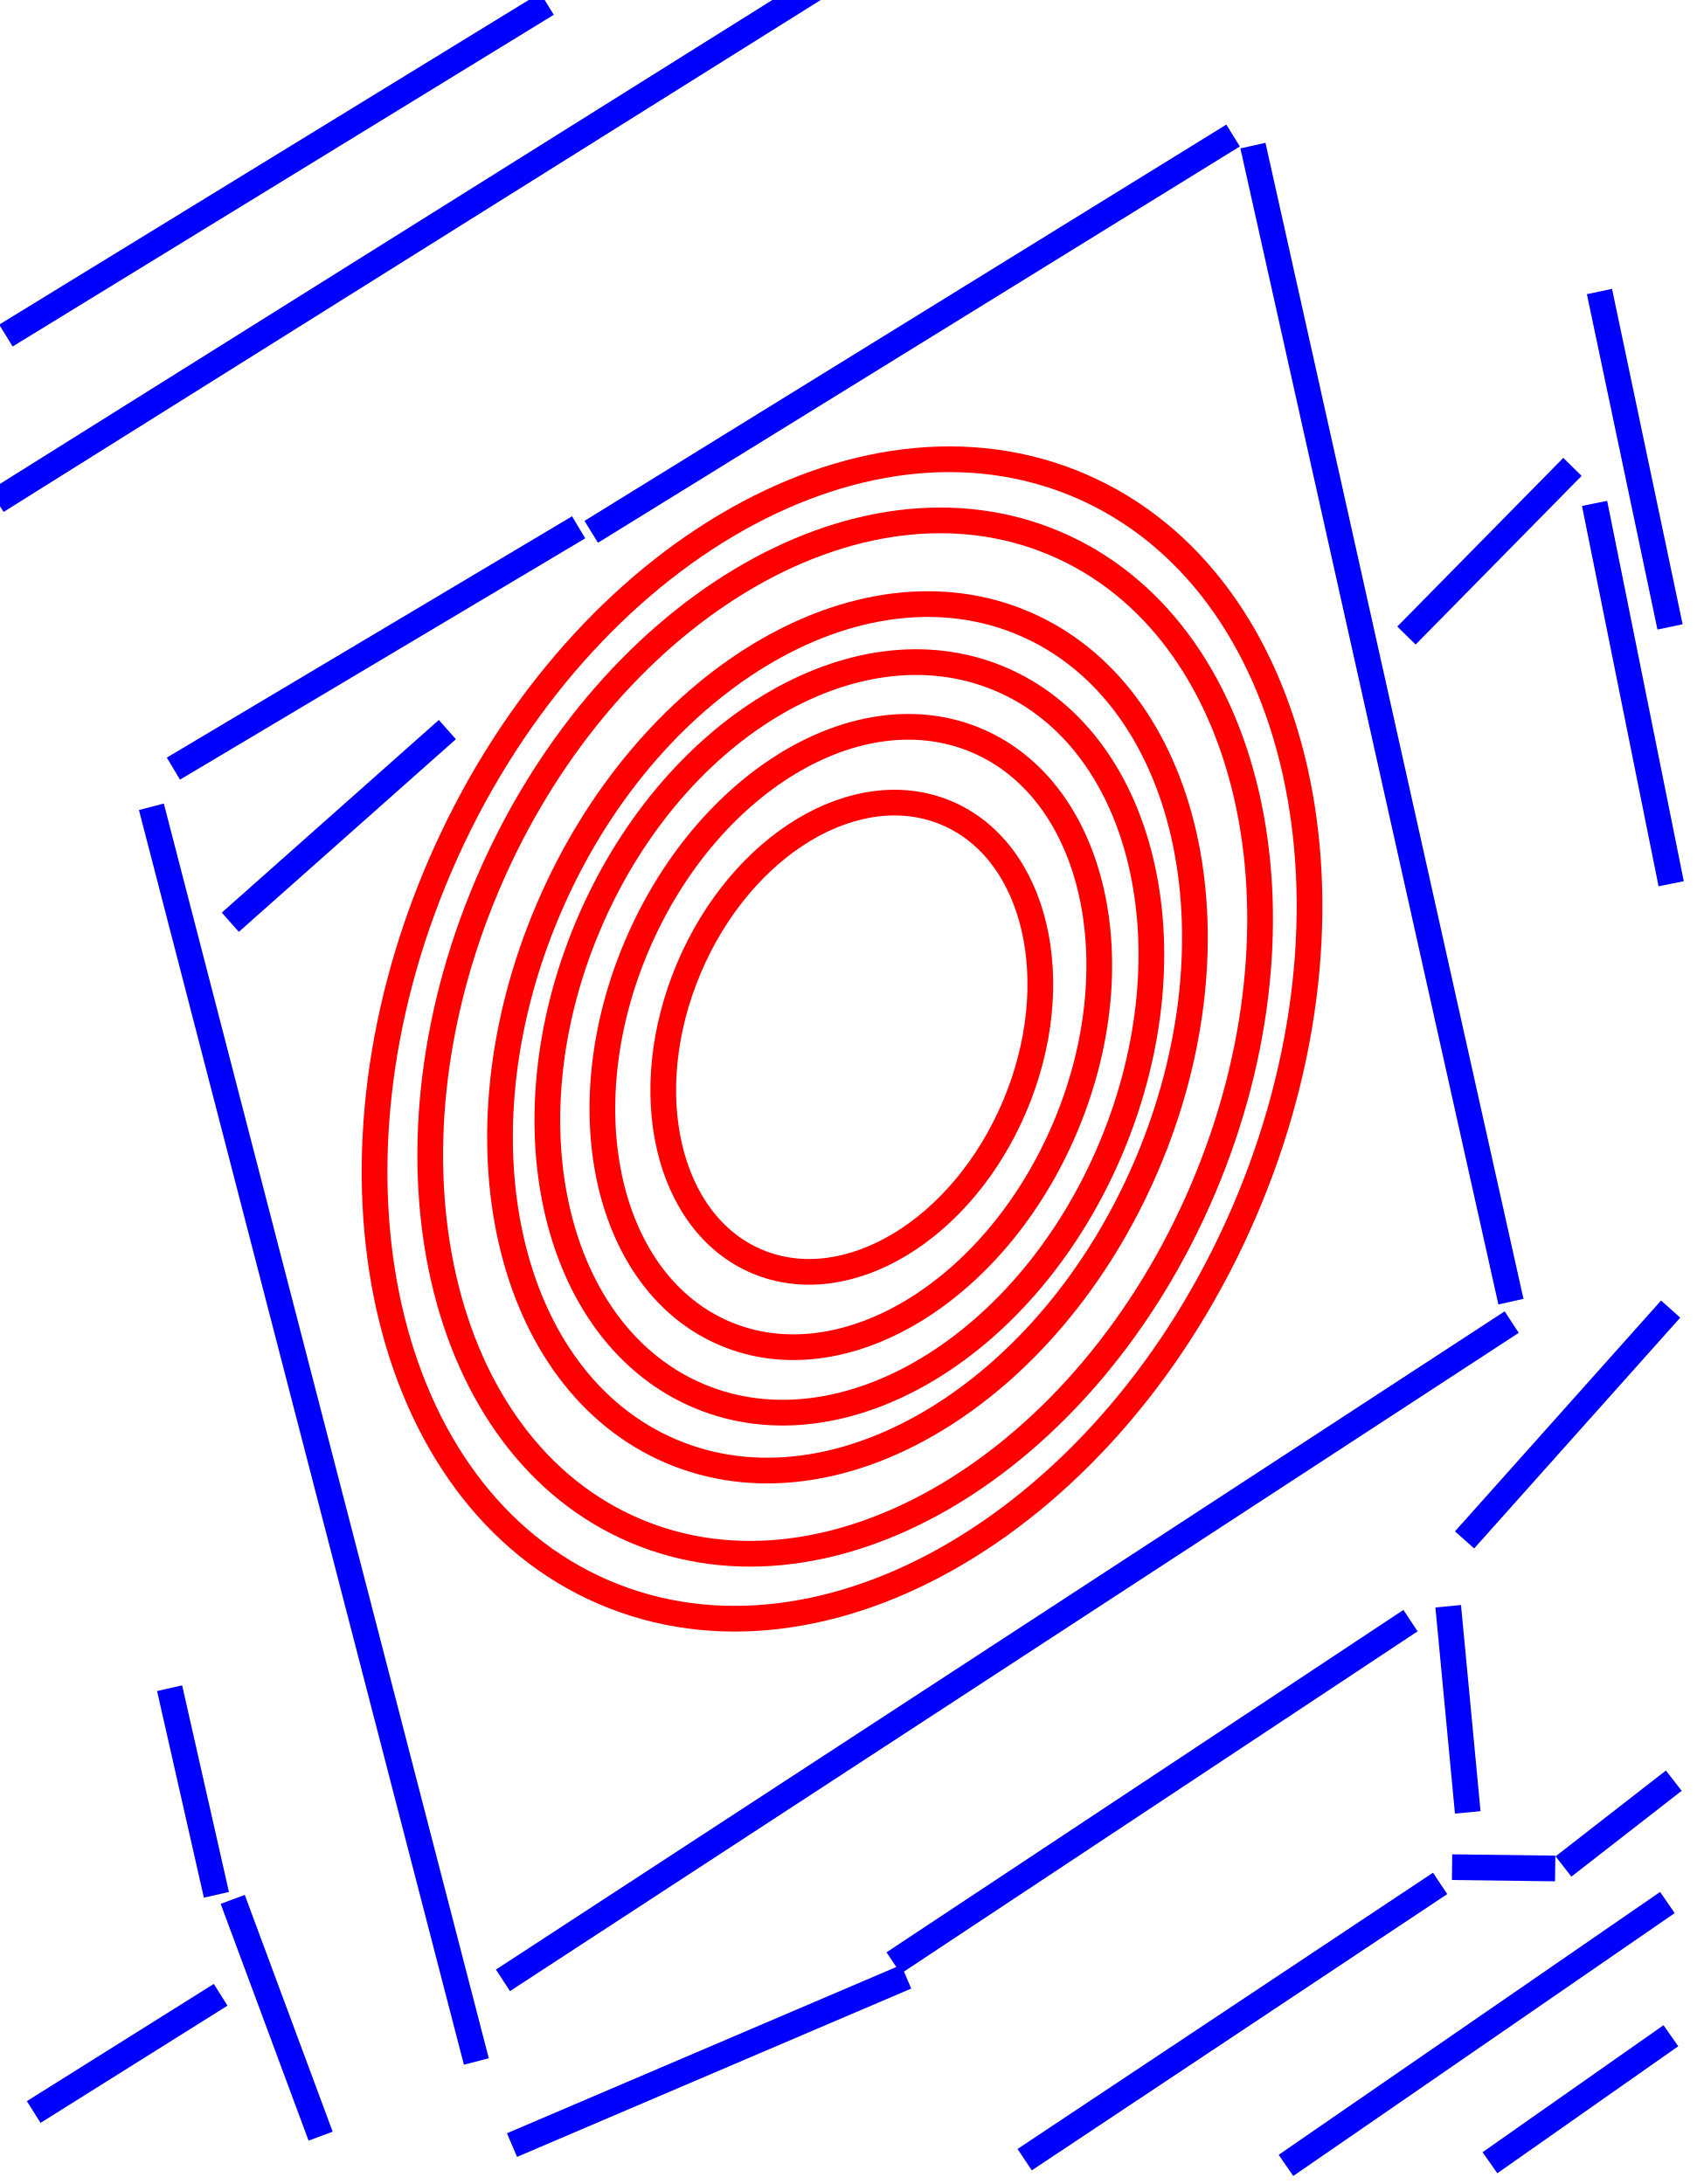
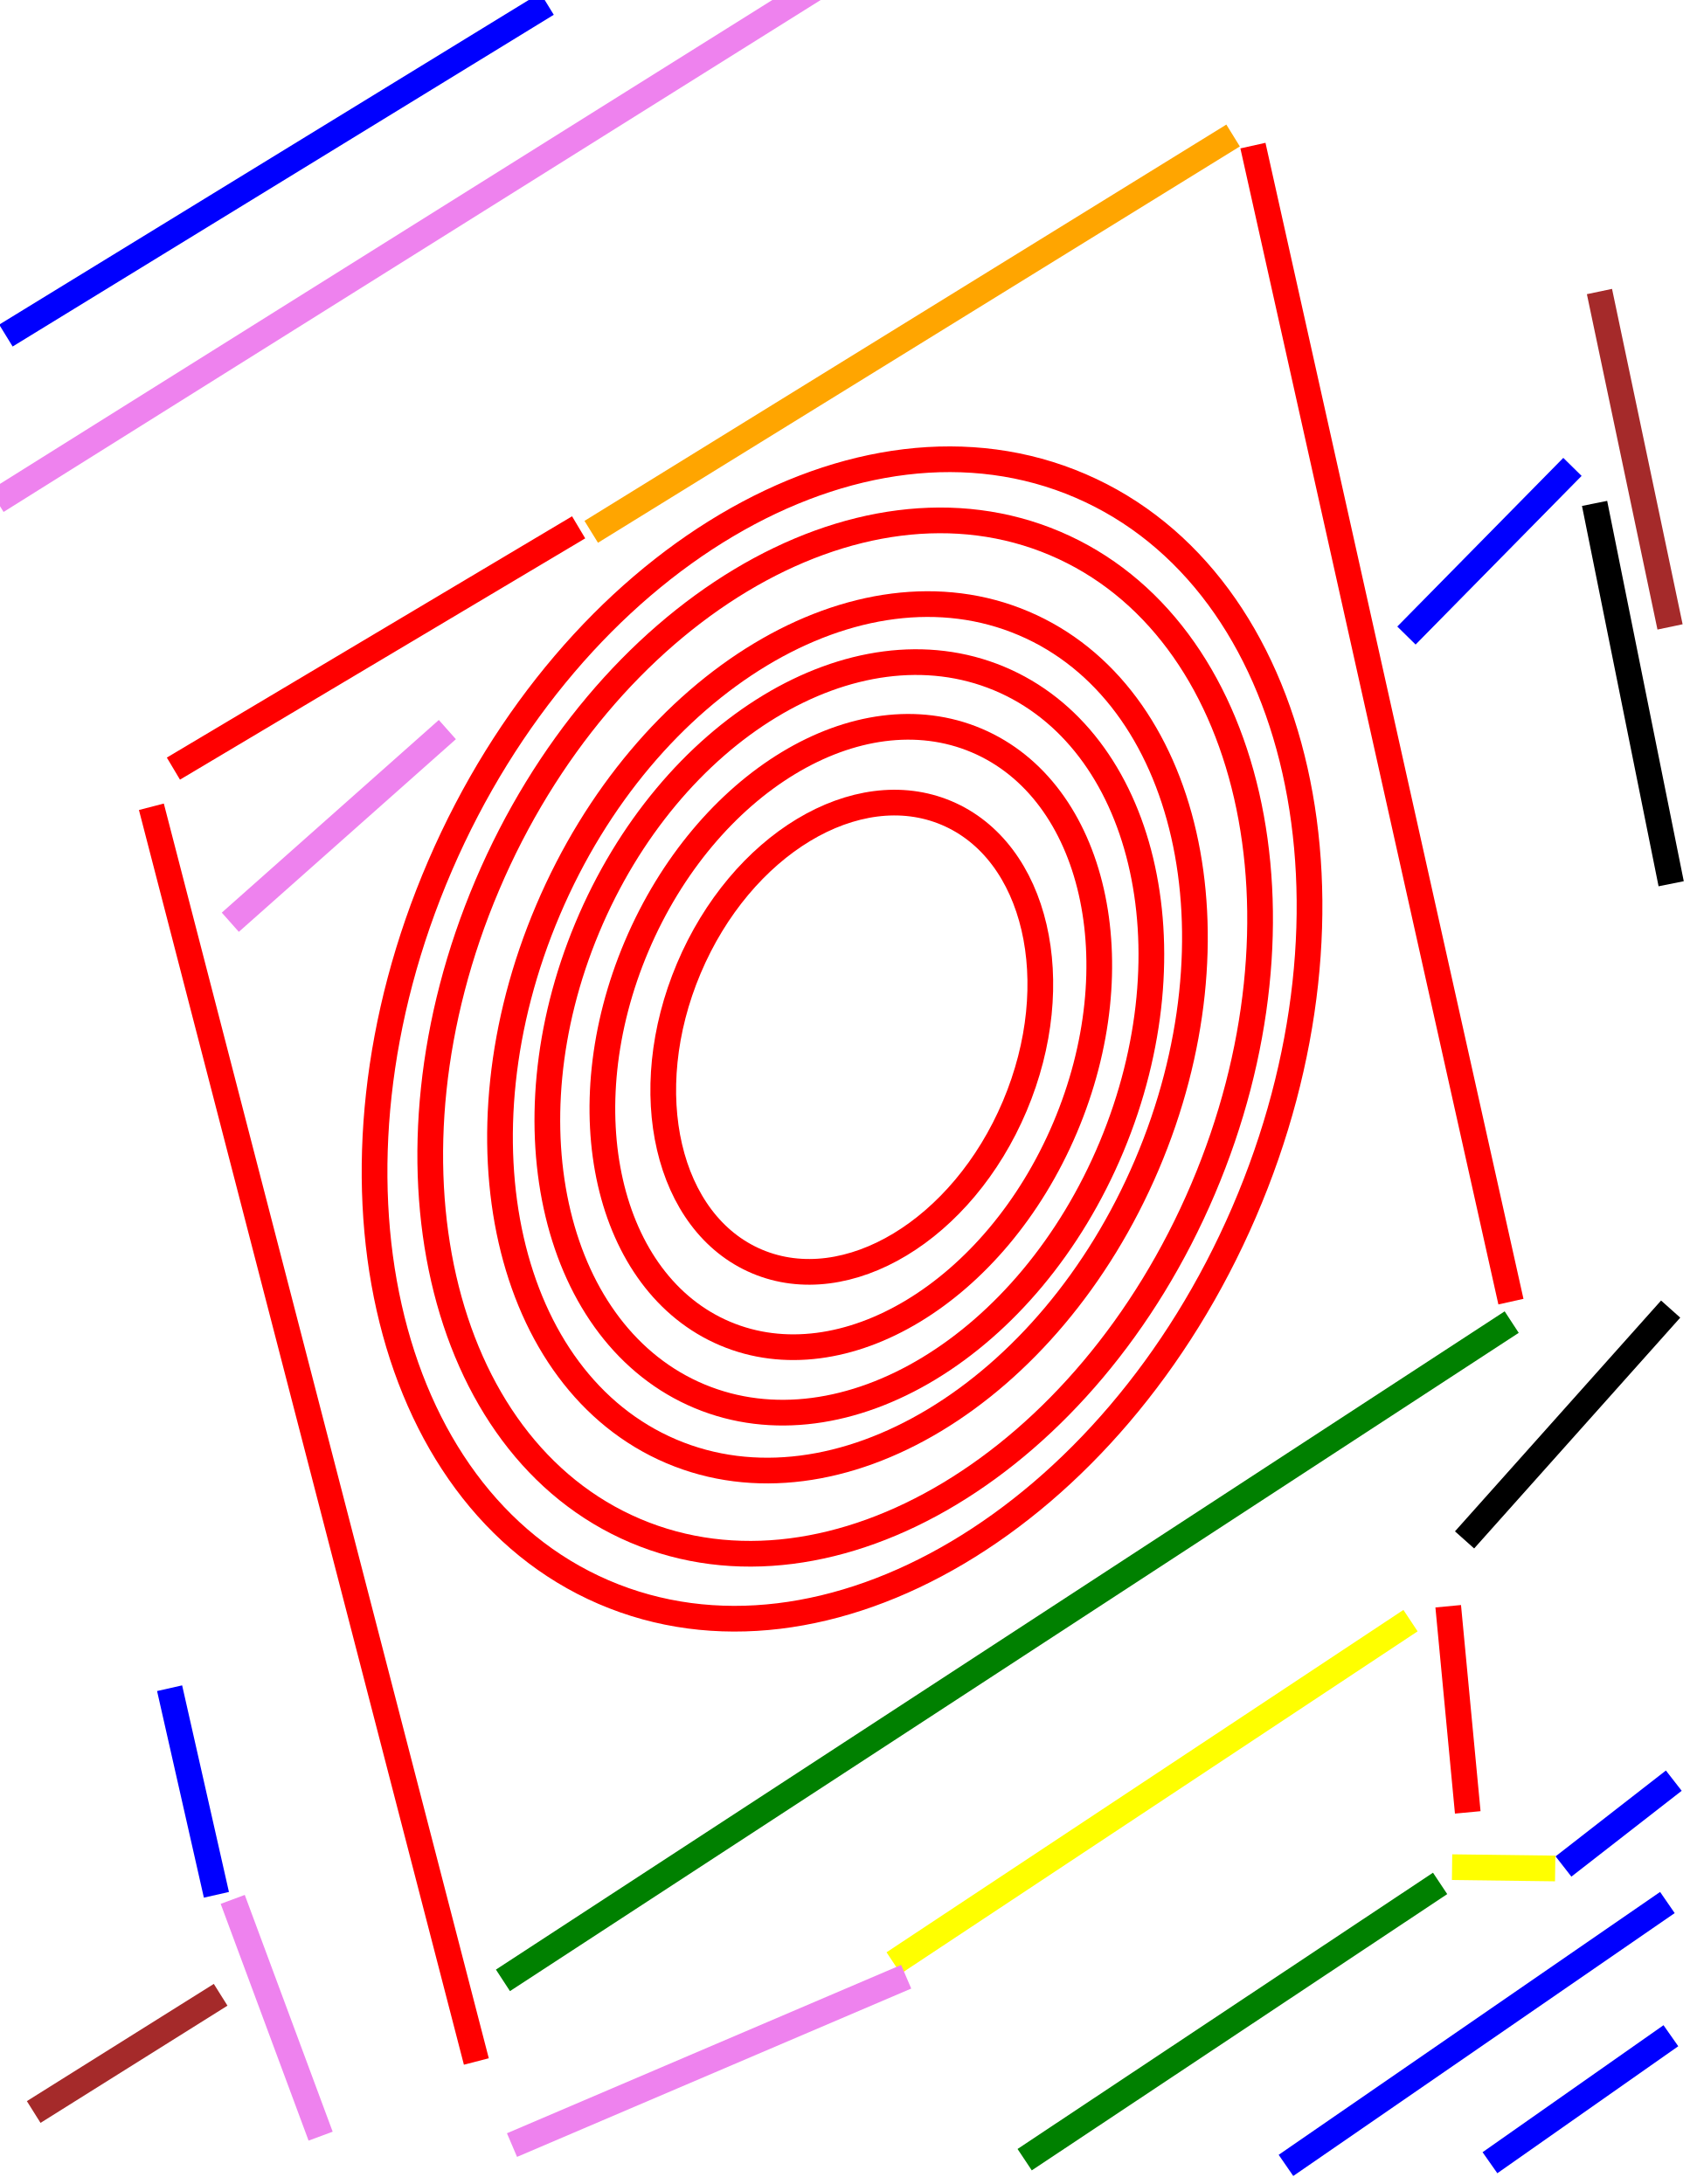
<svg xmlns="http://www.w3.org/2000/svg" width="66px" height="85px" version="1.1">
  <ellipse transform="translate(32.76301 40.43675) rotate(-66.6744)" rx="23.441" ry="17.032" stroke="red" fill="none" stroke-width="1" />
  <ellipse transform="translate(33.14171 40.36846) rotate(-67.1046)" rx="9.474" ry="6.884" stroke="red" fill="none" stroke-width="1" />
  <ellipse transform="translate(33.10443 40.35983) rotate(-67.00599)" rx="12.536" ry="9.052" stroke="red" fill="none" stroke-width="1" />
  <ellipse transform="translate(33.04726 40.3745) rotate(-67.36258)" rx="15.134" ry="11.055" stroke="red" fill="none" stroke-width="1" />
  <ellipse transform="translate(32.88438 40.36247) rotate(-66.96938)" rx="20.877" ry="15.129" stroke="red" fill="none" stroke-width="1" />
  <ellipse transform="translate(32.97397 40.37229) rotate(-66.94452)" rx="17.51" ry="12.66" stroke="red" fill="none" stroke-width="1" />
-   <line x1="5.89" y1="31.399" x2="18.534" y2="80.232" fill="none" stroke="blue" stroke-width="1" />
-   <line x1="60.51" y1="72.72" x2="56.498" y2="72.669" fill="none" stroke="blue" stroke-width="1" />
+   <line x1="65.003" y1="50.949" x2="56.984" y2="59.932" fill="none" stroke="black" stroke-width="1" />
+   <line x1="54.881" y1="63.074" x2="34.77" y2="76.399" fill="none" stroke="yellow" stroke-width="1" />
+   <line x1="17.406" y1="28.395" x2="8.961" y2="35.893" fill="none" stroke="violet" stroke-width="1" />
+   <line x1="65.023" y1="34.395" x2="62.043" y2="19.592" fill="none" stroke="black" stroke-width="1" />
+   <line x1="5.89" y1="31.399" x2="18.534" y2="80.232" fill="none" stroke="red" stroke-width="1" />
+   <line x1="60.51" y1="72.72" x2="56.498" y2="72.669" fill="none" stroke="yellow" stroke-width="1" />
  <line x1="65.125" y1="69.302" x2="60.833" y2="72.643" fill="none" stroke="blue" stroke-width="1" />
-   <line x1="19.569" y1="77.074" x2="58.818" y2="51.455" fill="none" stroke="blue" stroke-width="1" />
-   <line x1="47.978" y1="5.274" x2="23.004" y2="20.698" fill="none" stroke="blue" stroke-width="1" />
-   <line x1="58.788" y1="50.659" x2="48.75" y2="5.667" fill="none" stroke="blue" stroke-width="1" />
-   <line x1="35.258" y1="76.934" x2="19.921" y2="83.485" fill="none" stroke="blue" stroke-width="1" />
-   <line x1="65.003" y1="50.949" x2="56.984" y2="59.932" fill="none" stroke="blue" stroke-width="1" />
-   <line x1="56.033" y1="73.301" x2="39.868" y2="84.053" fill="none" stroke="blue" stroke-width="1" />
+   <line x1="19.569" y1="77.074" x2="58.818" y2="51.455" fill="none" stroke="green" stroke-width="1" />
+   <line x1="47.978" y1="5.274" x2="23.004" y2="20.698" fill="none" stroke="orange" stroke-width="1" />
+   <line x1="58.788" y1="50.659" x2="48.75" y2="5.667" fill="none" stroke="red" stroke-width="1" />
+   <line x1="35.258" y1="76.934" x2="19.921" y2="83.485" fill="none" stroke="violet" stroke-width="1" />
+   <line x1="56.033" y1="73.301" x2="39.868" y2="84.053" fill="none" stroke="green" stroke-width="1" />
  <line x1="0.23" y1="13.06" x2="21.285" y2="0.149" fill="none" stroke="blue" stroke-width="1" />
-   <line x1="17.406" y1="28.395" x2="8.961" y2="35.893" fill="none" stroke="blue" stroke-width="1" />
-   <line x1="12.475" y1="83.138" x2="9.055" y2="73.923" fill="none" stroke="blue" stroke-width="1" />
+   <line x1="12.475" y1="83.138" x2="9.055" y2="73.923" fill="none" stroke="violet" stroke-width="1" />
  <line x1="8.42" y1="73.745" x2="6.599" y2="65.704" fill="none" stroke="blue" stroke-width="1" />
  <line x1="50.035" y1="84.276" x2="64.876" y2="74.045" fill="none" stroke="blue" stroke-width="1" />
-   <line x1="22.514" y1="20.523" x2="6.747" y2="29.914" fill="none" stroke="blue" stroke-width="1" />
-   <line x1="62.233" y1="11.346" x2="64.979" y2="24.399" fill="none" stroke="blue" stroke-width="1" />
-   <line x1="57.108" y1="70.537" x2="56.348" y2="62.514" fill="none" stroke="blue" stroke-width="1" />
-   <line x1="65.023" y1="34.395" x2="62.043" y2="19.592" fill="none" stroke="blue" stroke-width="1" />
-   <line x1="-0.126" y1="19.501" x2="31.849" y2="-0.538" fill="none" stroke="blue" stroke-width="1" />
+   <line x1="22.514" y1="20.523" x2="6.747" y2="29.914" fill="none" stroke="red" stroke-width="1" />
+   <line x1="62.233" y1="11.346" x2="64.979" y2="24.399" fill="none" stroke="brown" stroke-width="1" />
+   <line x1="57.108" y1="70.537" x2="56.348" y2="62.514" fill="none" stroke="red" stroke-width="1" />
+   <line x1="-0.126" y1="19.501" x2="31.849" y2="-0.538" fill="none" stroke="violet" stroke-width="1" />
  <line x1="57.972" y1="84.172" x2="65.012" y2="79.229" fill="none" stroke="blue" stroke-width="1" />
-   <line x1="54.881" y1="63.074" x2="34.77" y2="76.399" fill="none" stroke="blue" stroke-width="1" />
  <line x1="61.182" y1="18.171" x2="54.723" y2="24.735" fill="none" stroke="blue" stroke-width="1" />
-   <line x1="1.311" y1="82.198" x2="8.585" y2="77.636" fill="none" stroke="blue" stroke-width="1" />
+   <line x1="1.311" y1="82.198" x2="8.585" y2="77.636" fill="none" stroke="brown" stroke-width="1" />
</svg>
